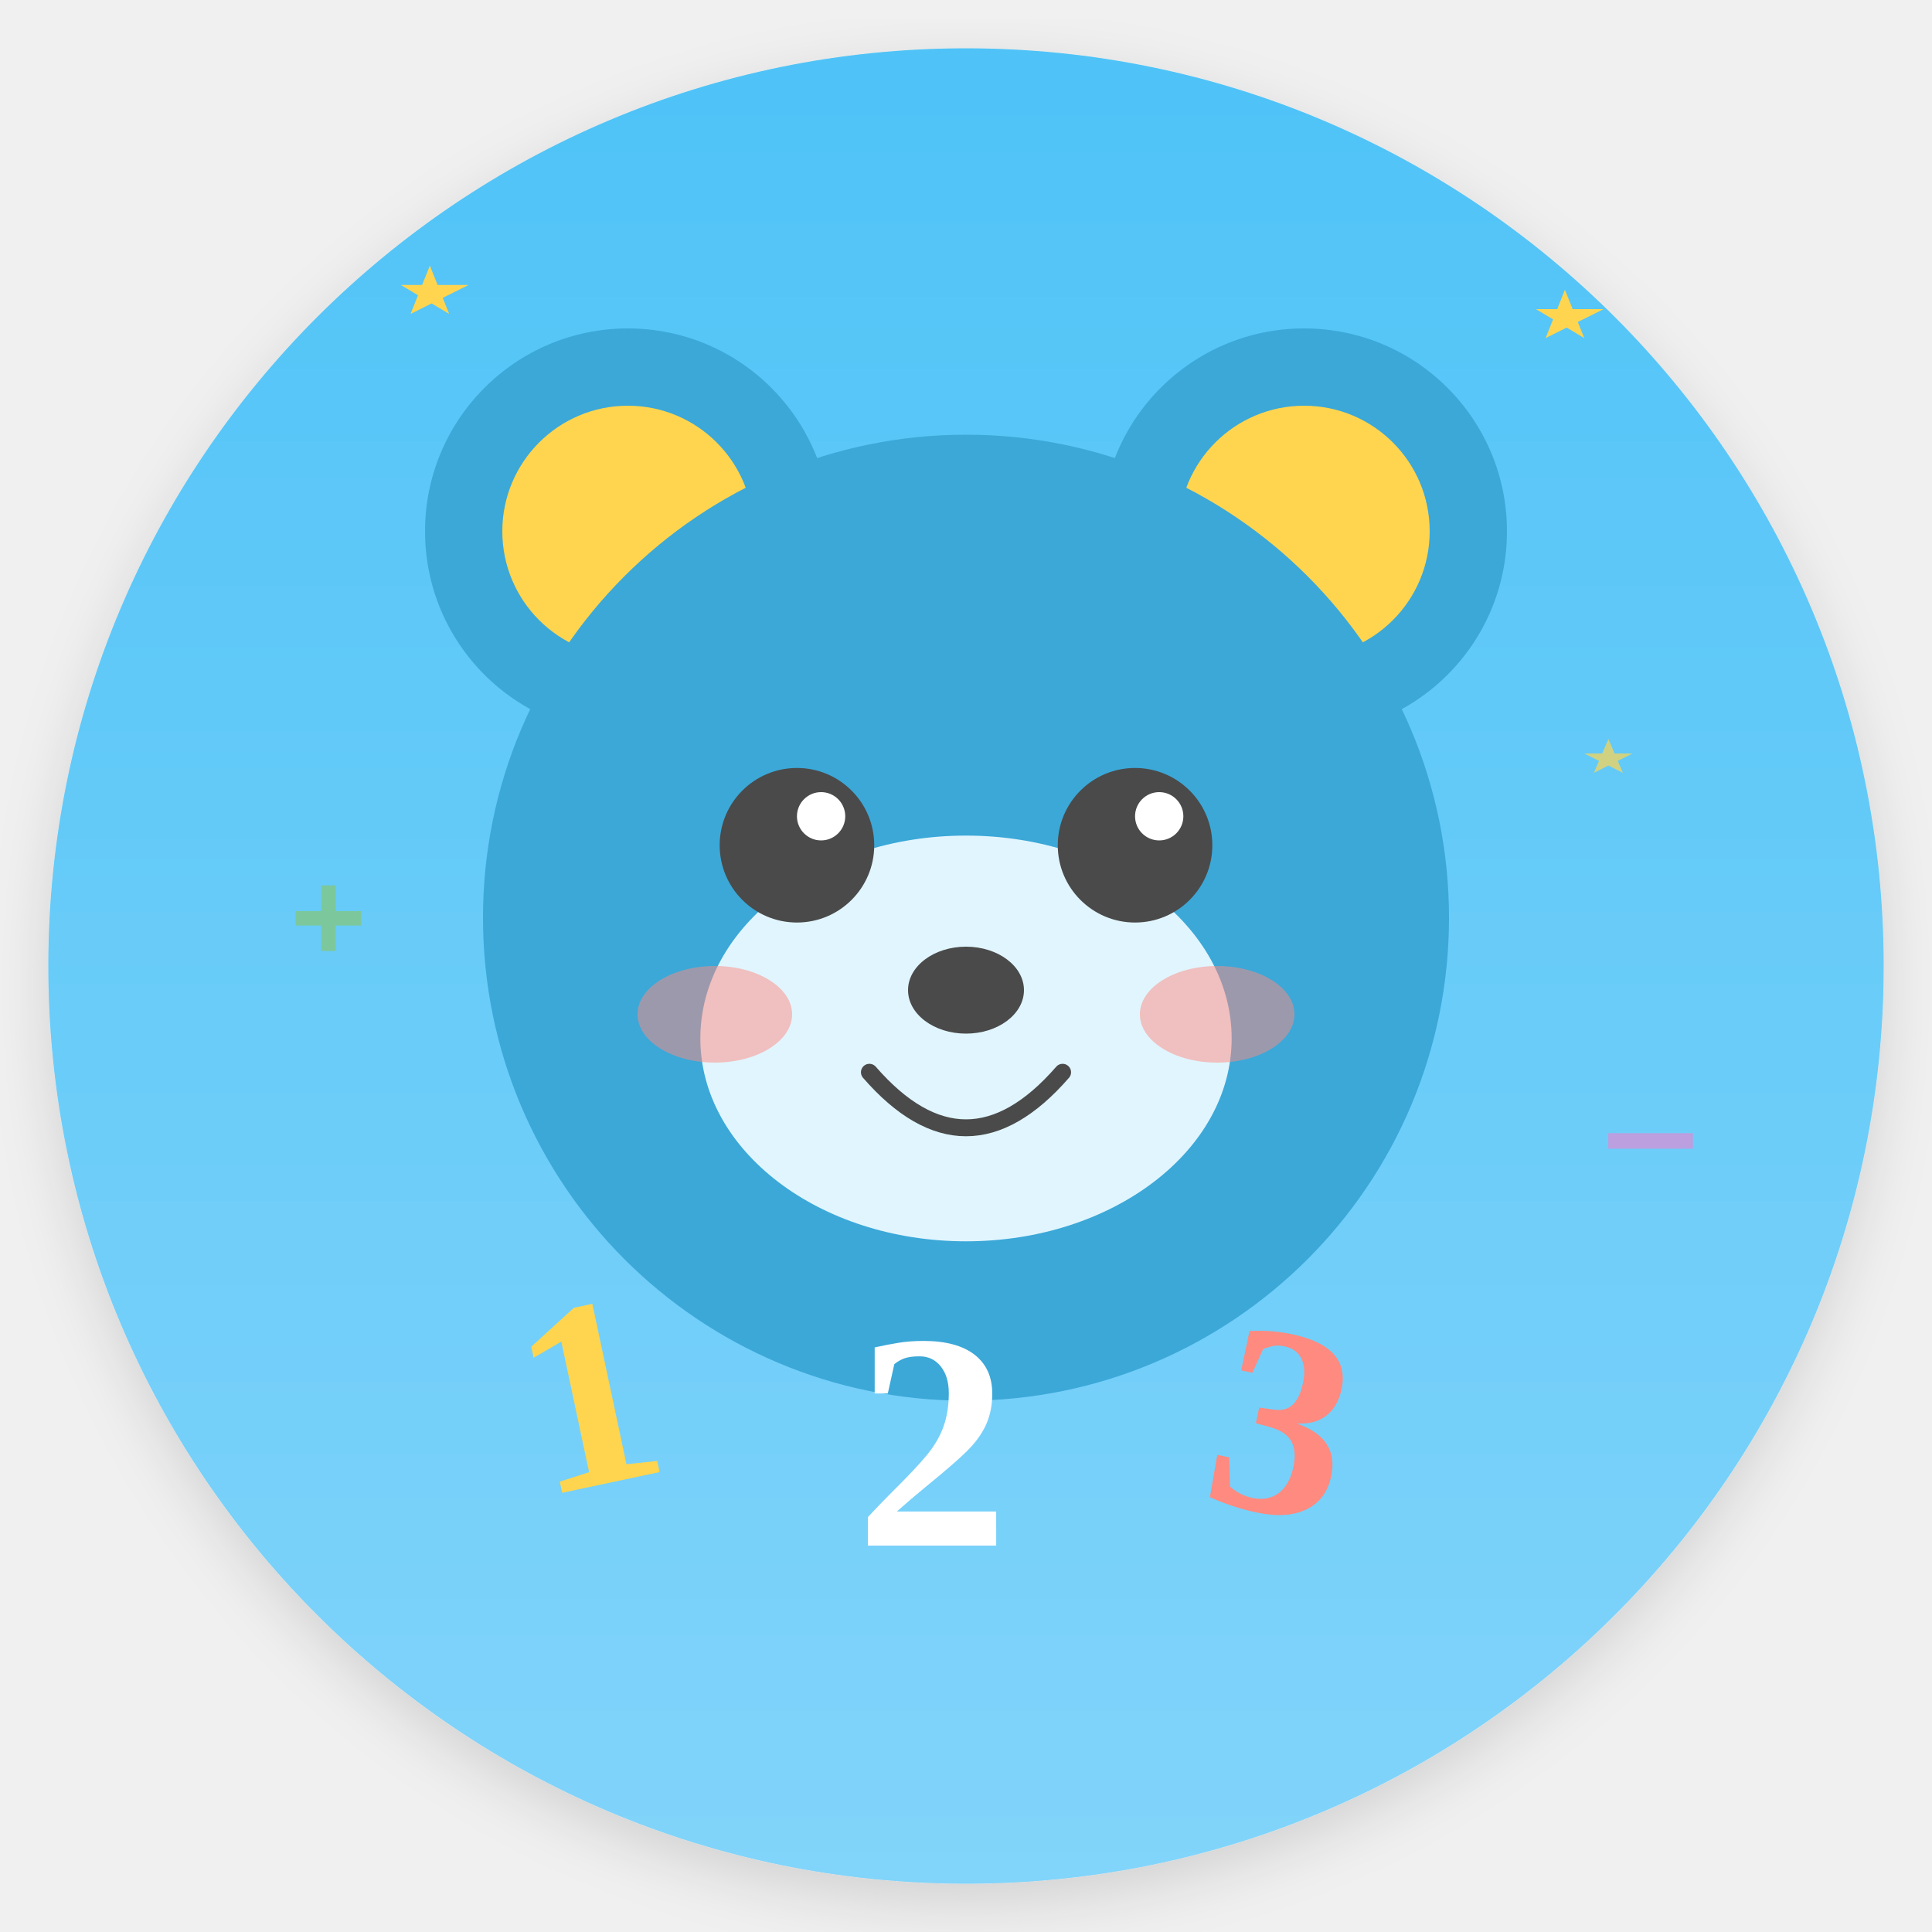
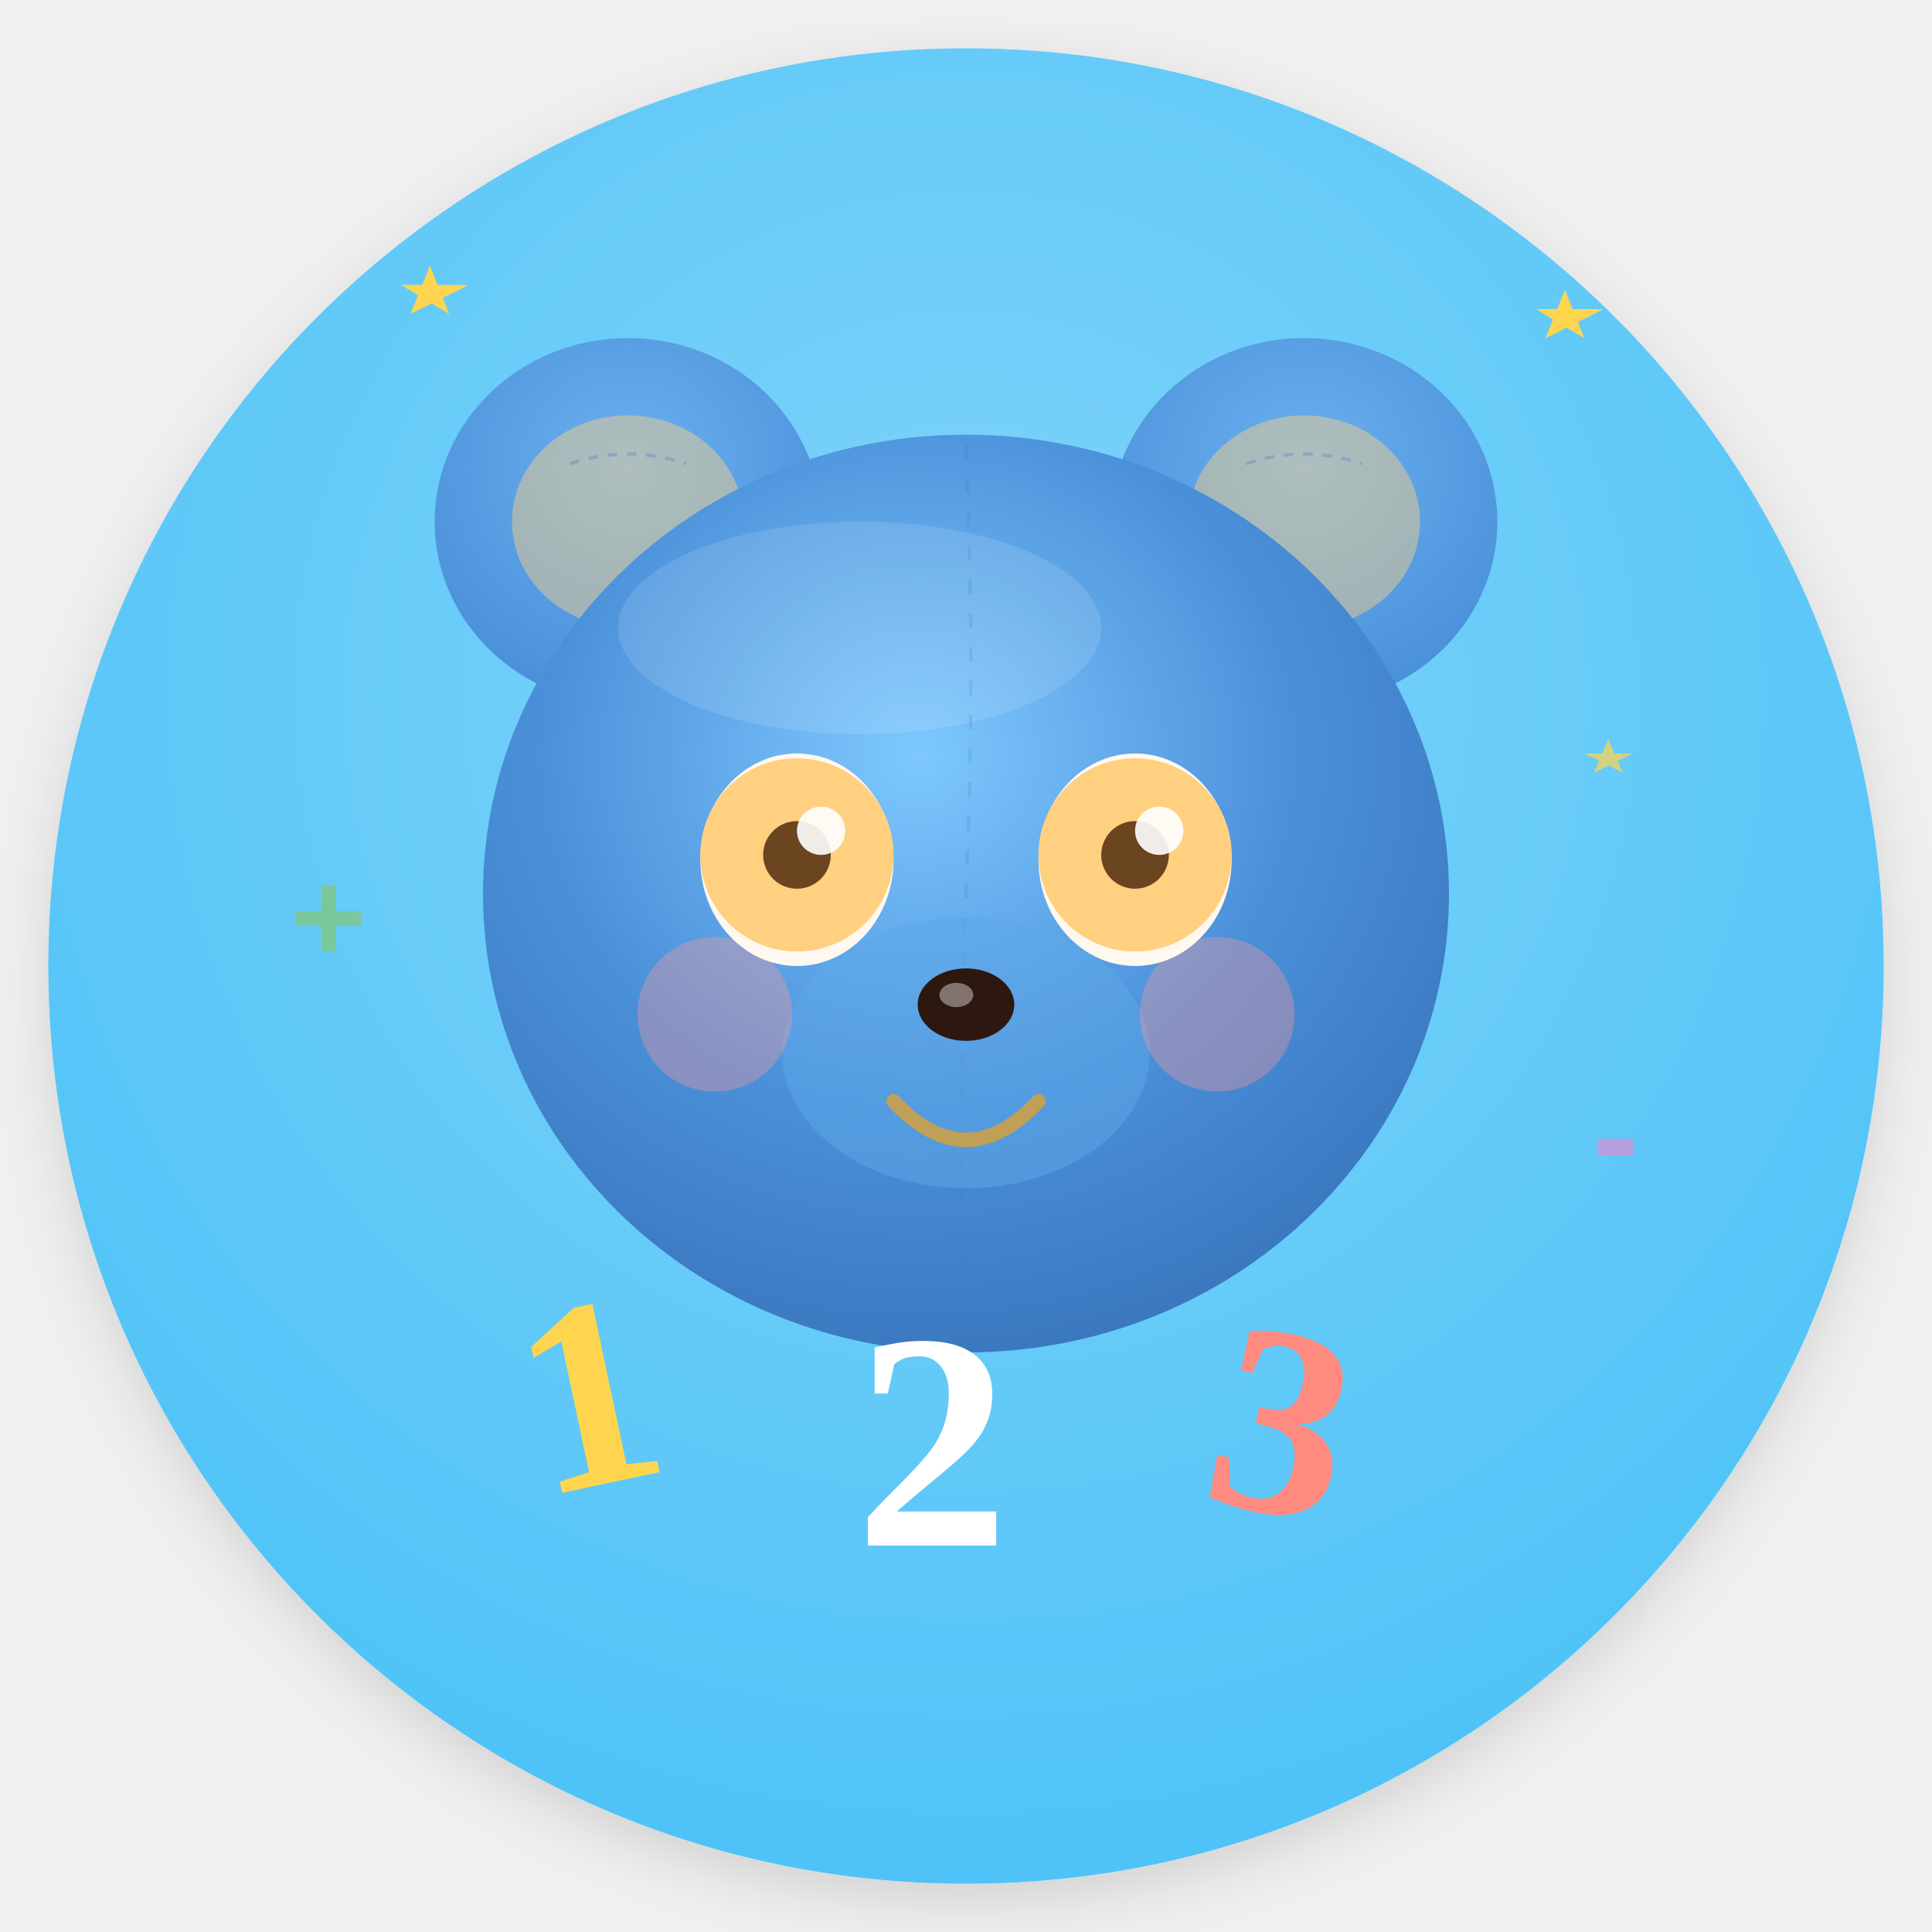
<svg xmlns="http://www.w3.org/2000/svg" viewBox="0 0 400 400" width="400" height="400">
  <defs>
    <filter id="shadow" x="-10%" y="-10%" width="130%" height="130%">
      <feDropShadow dx="0" dy="4" stdDeviation="6" flood-color="#00000020" />
    </filter>
-     <linearGradient id="bgGrad" x1="0%" y1="0%" x2="0%" y2="100%">
-       <stop offset="0%" stop-color="#4FC3F7" />
-       <stop offset="100%" stop-color="#81D4FA" />
-     </linearGradient>
+     <radialGradient id="bgGrad" cx="50%" cy="35%" r="65%">
+       <stop offset="0%" stop-color="#81D4FA" />
+       <stop offset="100%" stop-color="#4FC3F7" />
+     </radialGradient>
+     <radialGradient id="logo-head" cx="45%" cy="35%" r="65%">
+       <stop offset="0%" stop-color="#7EC8FF" />
+       <stop offset="60%" stop-color="#4A90D9" />
+       <stop offset="100%" stop-color="#3B78C0" />
+     </radialGradient>
+     <radialGradient id="logo-ear" cx="50%" cy="35%" r="65%">
+       <stop offset="0%" stop-color="#6BB0F0" />
+       <stop offset="100%" stop-color="#4A90D9" />
+     </radialGradient>
+     <radialGradient id="logo-belly" cx="50%" cy="40%" r="60%">
+       <stop offset="0%" stop-color="#FFE8C0" />
+       <stop offset="100%" stop-color="#FFD080" />
+     </radialGradient>
  </defs>
  <circle cx="200" cy="200" r="190" fill="url(#bgGrad)" filter="url(#shadow)" />
-   <circle cx="130" cy="110" r="42" fill="#3BA8D8" />
-   <circle cx="130" cy="110" r="26" fill="#FFD54F" />
-   <circle cx="270" cy="110" r="42" fill="#3BA8D8" />
-   <circle cx="270" cy="110" r="26" fill="#FFD54F" />
-   <circle cx="200" cy="190" r="100" fill="#3BA8D8" />
-   <ellipse cx="200" cy="215" rx="55" ry="42" fill="#E1F5FE" />
-   <circle cx="165" cy="175" r="16" fill="#4A4A4A" />
-   <circle cx="235" cy="175" r="16" fill="#4A4A4A" />
-   <circle cx="170" cy="169" r="5" fill="#FFFFFF" />
-   <circle cx="240" cy="169" r="5" fill="#FFFFFF" />
-   <ellipse cx="200" cy="205" rx="12" ry="9" fill="#4A4A4A" />
-   <path d="M180 222 Q200 245 220 222" stroke="#4A4A4A" stroke-width="3.5" fill="none" stroke-linecap="round" />
-   <ellipse cx="148" cy="210" rx="16" ry="10" fill="#FF8A80" opacity="0.5" />
-   <ellipse cx="252" cy="210" rx="16" ry="10" fill="#FF8A80" opacity="0.5" />
+   <ellipse cx="130" cy="108" rx="40" ry="38" fill="url(#logo-ear)" />
+   <ellipse cx="130" cy="108" rx="24" ry="22" fill="#FFD080" opacity="0.45" />
+   <path d="M118,96 Q130,92 142,96" fill="none" stroke="#3B78C0" stroke-width="0.7" stroke-dasharray="2,2" opacity="0.3" />
+   <ellipse cx="270" cy="108" rx="40" ry="38" fill="url(#logo-ear)" />
+   <ellipse cx="270" cy="108" rx="24" ry="22" fill="#FFD080" opacity="0.45" />
+   <path d="M258,96 Q270,92 282,96" fill="none" stroke="#3B78C0" stroke-width="0.7" stroke-dasharray="2,2" opacity="0.3" />
+   <ellipse cx="200" cy="185" rx="100" ry="95" fill="url(#logo-head)" />
+   <ellipse cx="178" cy="130" rx="50" ry="22" fill="white" opacity="0.12" />
+   <path d="M200,92 Q202,140 200,185 Q198,230 200,278" fill="none" stroke="#3B78C0" stroke-width="0.7" stroke-dasharray="3,4" opacity="0.2" />
+   <ellipse cx="200" cy="218" rx="38" ry="28" fill="#5EA8E8" opacity="0.5" />
+   <ellipse cx="200" cy="208" rx="10" ry="7.5" fill="#2D1810" />
+   <ellipse cx="198" cy="206" rx="3.5" ry="2.5" fill="white" opacity="0.4" />
+   <circle cx="148" cy="210" r="16" fill="#FF9999" opacity="0.35" />
+   <circle cx="252" cy="210" r="16" fill="#FF9999" opacity="0.35" />
+   <ellipse cx="165" cy="178" rx="20" ry="22" fill="#FFF8F0" />
+   <circle cx="165" cy="177" r="20" fill="#FFD080" />
+   <circle cx="165" cy="177" r="7" fill="#6B4420" />
+   <circle cx="170" cy="172" r="5" fill="white" opacity="0.9" />
+   <ellipse cx="235" cy="178" rx="20" ry="22" fill="#FFF8F0" />
+   <circle cx="235" cy="177" r="20" fill="#FFD080" />
+   <circle cx="235" cy="177" r="7" fill="#6B4420" />
+   <circle cx="240" cy="172" r="5" fill="white" opacity="0.9" />
+   <path d="M185 228 Q200 244 215 228" fill="none" stroke="#D4A040" stroke-width="3" stroke-linecap="round" opacity="0.85" />
  <text x="112" y="310" font-family="Fredoka One, Baloo 2, Arial Rounded MT Bold, sans-serif" font-size="56" font-weight="800" fill="#FFD54F" transform="rotate(-12, 112, 310)">1</text>
  <text x="177" y="320" font-family="Fredoka One, Baloo 2, Arial Rounded MT Bold, sans-serif" font-size="64" font-weight="800" fill="#FFFFFF">2</text>
  <text x="248" y="310" font-family="Fredoka One, Baloo 2, Arial Rounded MT Bold, sans-serif" font-size="56" font-weight="800" fill="#FF8A80" transform="rotate(12, 248, 310)">3</text>
  <polygon points="85,65 89,55 93,65 83,59 97,59" fill="#FFD54F" />
  <polygon points="320,70 324,60 328,70 318,64 332,64" fill="#FFD54F" />
  <polygon points="330,160 333,153 336,160 328,156 338,156" fill="#FFD54F" opacity="0.7" />
  <text x="60" y="200" font-family="Arial Rounded MT Bold, sans-serif" font-size="28" font-weight="800" fill="#81C784" opacity="0.8">+</text>
-   <text x="330" y="245" font-family="Arial Rounded MT Bold, sans-serif" font-size="28" font-weight="800" fill="#CE93D8" opacity="0.8">−</text>
+   <text x="330" y="245" font-family="Arial Rounded MT Bold, sans-serif" font-size="28" font-weight="800" fill="#CE93D8" opacity="0.8">-</text>
</svg>
